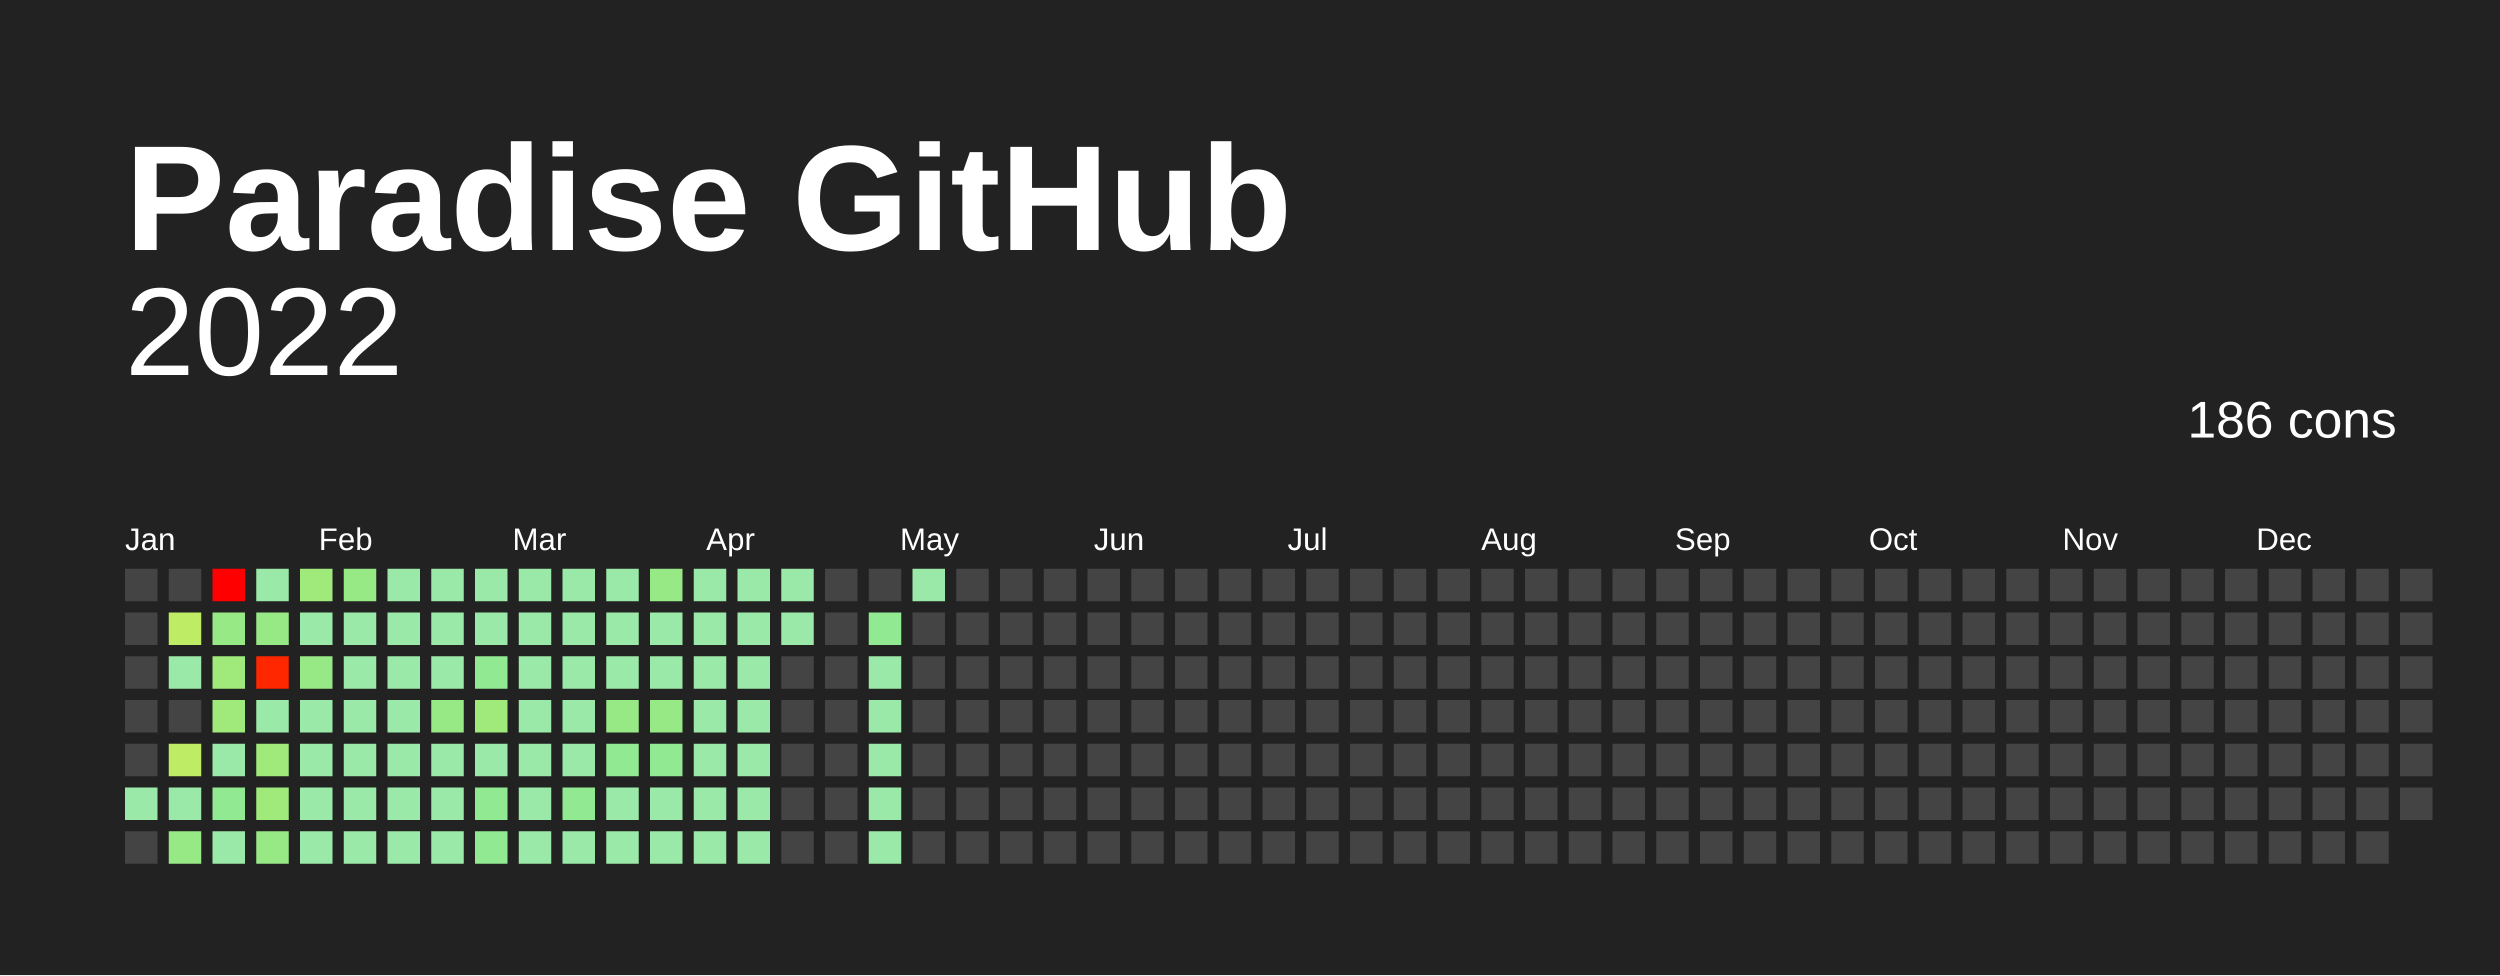
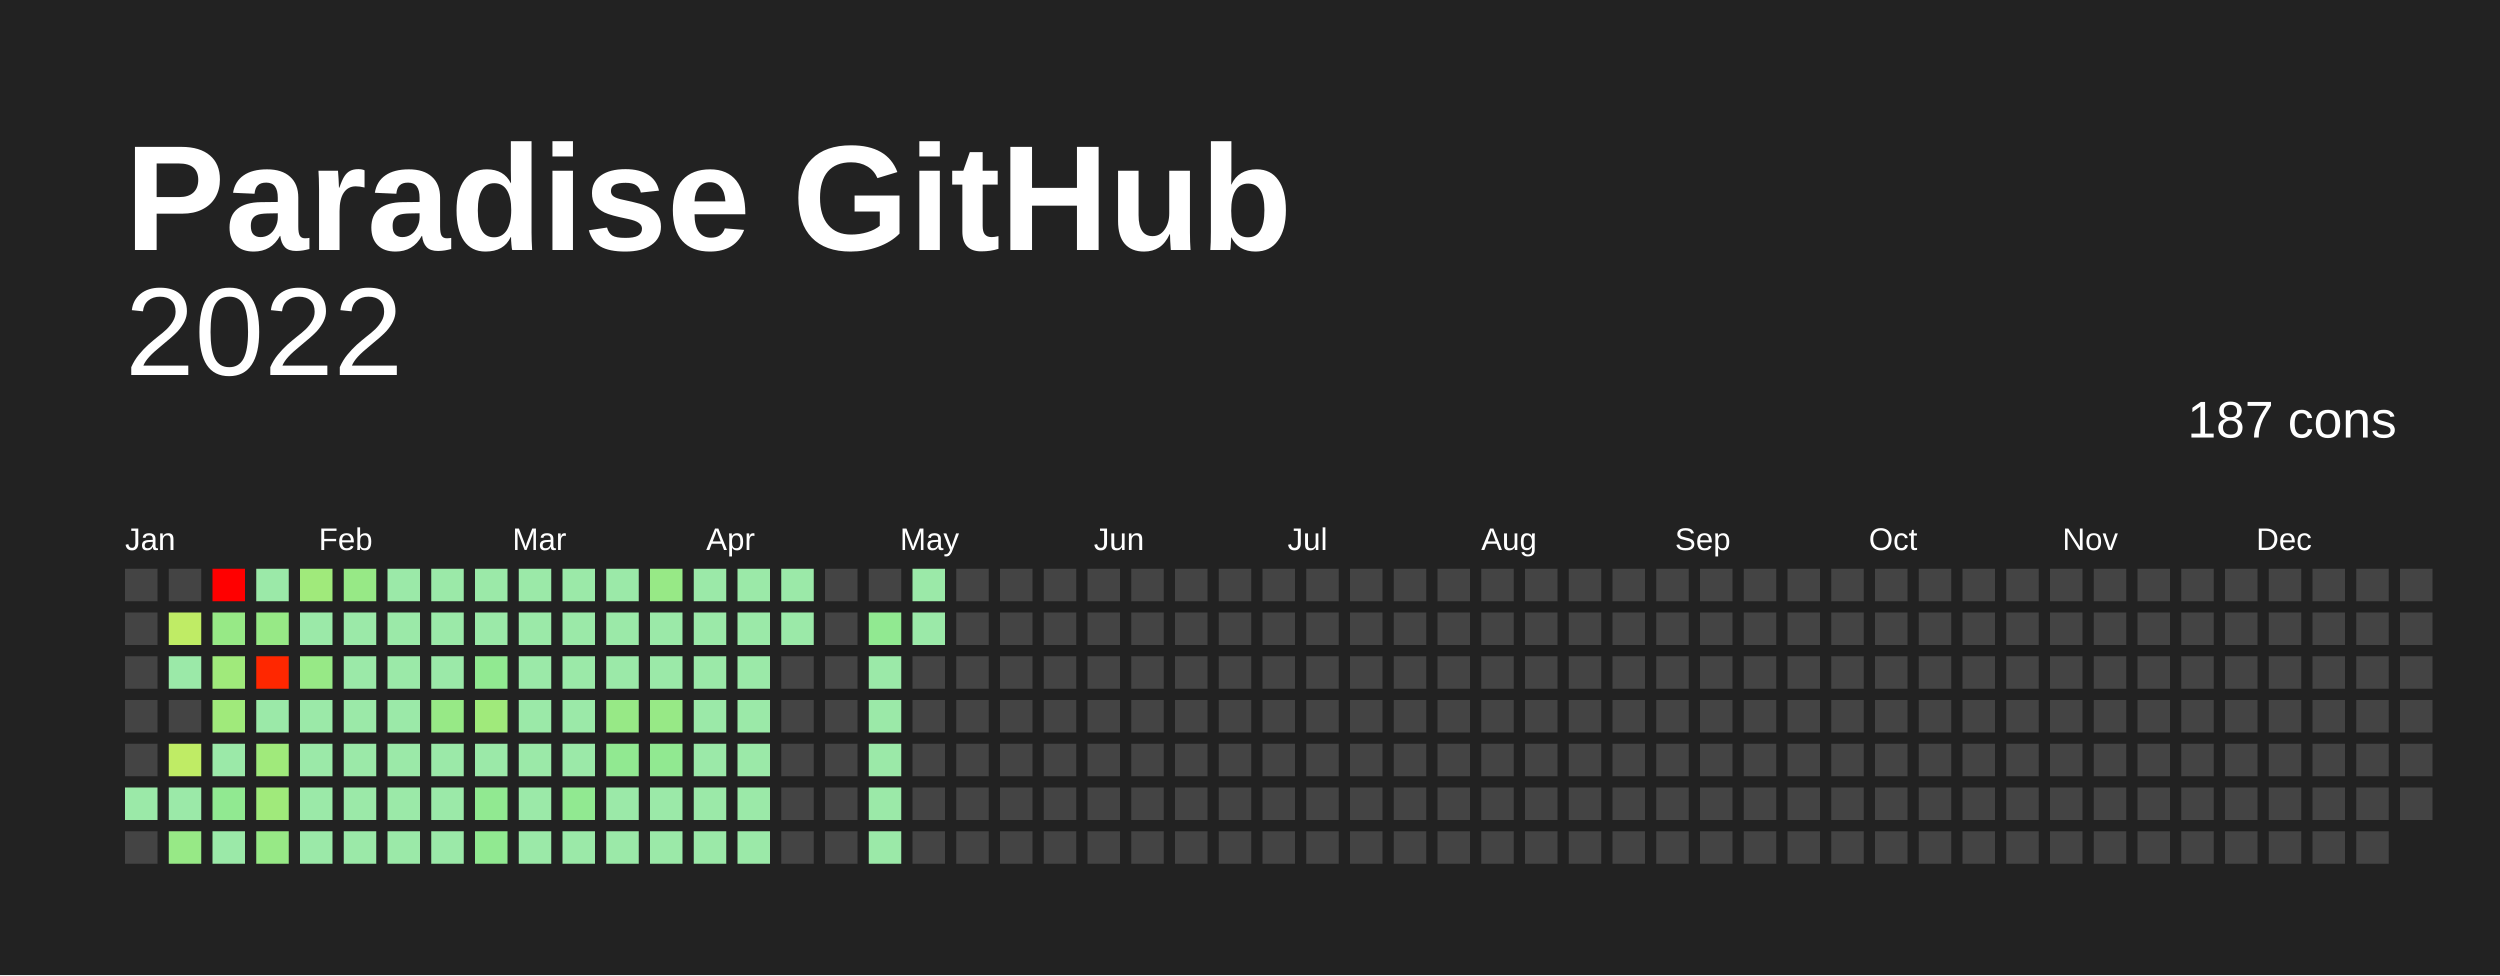
<svg xmlns="http://www.w3.org/2000/svg" baseProfile="full" height="78mm" version="1.1" viewBox="0,0,200,78" width="200mm">
  <defs />
  <rect fill="#222222" height="78" width="200" x="0" y="0" />
  <text fill="#FFFFFF" style="font-size:12px; font-family:Arial; font-weight:bold;" x="10" y="20">Paradise GitHub</text>
  <text alignment-baseline="hanging" fill="#FFFFFF" style="font-size:10.0px; font-family:Arial;" x="10" y="30">2022</text>
-   <text alignment-baseline="hanging" fill="#FFFFFF" style="font-size:4.125px; font-family:Arial;" x="175" y="35">186 cons</text>
+   <text alignment-baseline="hanging" fill="#FFFFFF" style="font-size:4.125px; font-family:Arial;" x="175" y="35">187 cons</text>
  <text fill="#FFFFFF" style="font-size:2.5px; font-family:Arial" x="10.0" y="44">Jan</text>
  <text fill="#FFFFFF" style="font-size:2.5px; font-family:Arial" x="25.5" y="44">Feb</text>
  <text fill="#FFFFFF" style="font-size:2.5px; font-family:Arial" x="41.0" y="44">Mar</text>
  <text fill="#FFFFFF" style="font-size:2.5px; font-family:Arial" x="56.5" y="44">Apr</text>
  <text fill="#FFFFFF" style="font-size:2.5px; font-family:Arial" x="72.0" y="44">May</text>
  <text fill="#FFFFFF" style="font-size:2.5px; font-family:Arial" x="87.5" y="44">Jun</text>
  <text fill="#FFFFFF" style="font-size:2.5px; font-family:Arial" x="103.0" y="44">Jul</text>
  <text fill="#FFFFFF" style="font-size:2.5px; font-family:Arial" x="118.5" y="44">Aug</text>
  <text fill="#FFFFFF" style="font-size:2.5px; font-family:Arial" x="134.0" y="44">Sep</text>
  <text fill="#FFFFFF" style="font-size:2.5px; font-family:Arial" x="149.5" y="44">Oct</text>
  <text fill="#FFFFFF" style="font-size:2.5px; font-family:Arial" x="165.0" y="44">Nov</text>
  <text fill="#FFFFFF" style="font-size:2.5px; font-family:Arial" x="180.5" y="44">Dec</text>
  <rect fill="#444444" height="2.6" width="2.6" x="10.0" y="45.5" />
  <rect fill="#444444" height="2.6" width="2.6" x="10.0" y="49.0" />
  <rect fill="#444444" height="2.6" width="2.6" x="10.0" y="52.5" />
  <rect fill="#444444" height="2.6" width="2.6" x="10.0" y="56.0" />
  <rect fill="#444444" height="2.6" width="2.6" x="10.0" y="59.5" />
  <rect fill="#9be9a8" height="2.6" width="2.6" x="10.0" y="63.0" />
  <rect fill="#444444" height="2.6" width="2.6" x="10.0" y="66.5" />
  <rect fill="#444444" height="2.6" width="2.6" x="13.5" y="45.5" />
  <rect fill="#bfec65" height="2.6" width="2.6" x="13.5" y="49.0" />
  <rect fill="#9be9a8" height="2.6" width="2.6" x="13.5" y="52.5" />
  <rect fill="#444444" height="2.6" width="2.6" x="13.5" y="56.0" />
  <rect fill="#bfec65" height="2.6" width="2.6" x="13.5" y="59.5" />
  <rect fill="#9be9a8" height="2.6" width="2.6" x="13.5" y="63.0" />
  <rect fill="#97e986" height="2.6" width="2.6" x="13.5" y="66.5" />
  <rect fill="red" height="2.6" width="2.6" x="17.0" y="45.5" />
  <rect fill="#97e986" height="2.6" width="2.6" x="17.0" y="49.0" />
  <rect fill="#a0ea7b" height="2.6" width="2.6" x="17.0" y="52.5" />
  <rect fill="#a0ea7b" height="2.6" width="2.6" x="17.0" y="56.0" />
  <rect fill="#9be9a8" height="2.6" width="2.6" x="17.0" y="59.5" />
  <rect fill="#91e991" height="2.6" width="2.6" x="17.0" y="63.0" />
  <rect fill="#9be9a8" height="2.6" width="2.6" x="17.0" y="66.5" />
  <rect fill="#9be9a8" height="2.6" width="2.6" x="20.5" y="45.5" />
  <rect fill="#97e986" height="2.6" width="2.6" x="20.5" y="49.0" />
  <rect fill="#ff2700" height="2.6" width="2.6" x="20.5" y="52.5" />
  <rect fill="#9be9a8" height="2.6" width="2.6" x="20.5" y="56.0" />
  <rect fill="#a0ea7b" height="2.6" width="2.6" x="20.5" y="59.5" />
  <rect fill="#a0ea7b" height="2.6" width="2.6" x="20.5" y="63.0" />
  <rect fill="#97e986" height="2.6" width="2.6" x="20.5" y="66.5" />
  <rect fill="#a0ea7b" height="2.6" width="2.6" x="24.0" y="45.5" />
  <rect fill="#9be9a8" height="2.6" width="2.6" x="24.0" y="49.0" />
  <rect fill="#97e986" height="2.6" width="2.6" x="24.0" y="52.5" />
  <rect fill="#9be9a8" height="2.6" width="2.6" x="24.0" y="56.0" />
  <rect fill="#9be9a8" height="2.6" width="2.6" x="24.0" y="59.5" />
  <rect fill="#9be9a8" height="2.6" width="2.6" x="24.0" y="63.0" />
  <rect fill="#9be9a8" height="2.6" width="2.6" x="24.0" y="66.5" />
  <rect fill="#97e986" height="2.6" width="2.6" x="27.5" y="45.5" />
  <rect fill="#9be9a8" height="2.6" width="2.6" x="27.5" y="49.0" />
  <rect fill="#9be9a8" height="2.6" width="2.6" x="27.5" y="52.5" />
  <rect fill="#9be9a8" height="2.6" width="2.6" x="27.5" y="56.0" />
  <rect fill="#9be9a8" height="2.6" width="2.6" x="27.5" y="59.5" />
  <rect fill="#9be9a8" height="2.6" width="2.6" x="27.5" y="63.0" />
  <rect fill="#9be9a8" height="2.6" width="2.6" x="27.5" y="66.5" />
  <rect fill="#9be9a8" height="2.6" width="2.6" x="31.0" y="45.5" />
  <rect fill="#9be9a8" height="2.6" width="2.6" x="31.0" y="49.0" />
  <rect fill="#9be9a8" height="2.6" width="2.6" x="31.0" y="52.5" />
  <rect fill="#9be9a8" height="2.6" width="2.6" x="31.0" y="56.0" />
  <rect fill="#9be9a8" height="2.6" width="2.6" x="31.0" y="59.5" />
  <rect fill="#9be9a8" height="2.6" width="2.6" x="31.0" y="63.0" />
  <rect fill="#9be9a8" height="2.6" width="2.6" x="31.0" y="66.5" />
  <rect fill="#9be9a8" height="2.6" width="2.6" x="34.5" y="45.5" />
  <rect fill="#9be9a8" height="2.6" width="2.6" x="34.5" y="49.0" />
  <rect fill="#9be9a8" height="2.6" width="2.6" x="34.5" y="52.5" />
  <rect fill="#97e986" height="2.6" width="2.6" x="34.5" y="56.0" />
  <rect fill="#9be9a8" height="2.6" width="2.6" x="34.5" y="59.5" />
  <rect fill="#9be9a8" height="2.6" width="2.6" x="34.5" y="63.0" />
  <rect fill="#9be9a8" height="2.6" width="2.6" x="34.5" y="66.5" />
  <rect fill="#9be9a8" height="2.6" width="2.6" x="38.0" y="45.5" />
  <rect fill="#9be9a8" height="2.6" width="2.6" x="38.0" y="49.0" />
  <rect fill="#91e991" height="2.6" width="2.6" x="38.0" y="52.5" />
  <rect fill="#a0ea7b" height="2.6" width="2.6" x="38.0" y="56.0" />
  <rect fill="#9be9a8" height="2.6" width="2.6" x="38.0" y="59.5" />
  <rect fill="#91e991" height="2.6" width="2.6" x="38.0" y="63.0" />
  <rect fill="#91e991" height="2.6" width="2.6" x="38.0" y="66.5" />
  <rect fill="#9be9a8" height="2.6" width="2.6" x="41.5" y="45.5" />
  <rect fill="#9be9a8" height="2.6" width="2.6" x="41.5" y="49.0" />
  <rect fill="#9be9a8" height="2.6" width="2.6" x="41.5" y="52.5" />
  <rect fill="#9be9a8" height="2.6" width="2.6" x="41.5" y="56.0" />
  <rect fill="#9be9a8" height="2.6" width="2.6" x="41.5" y="59.5" />
  <rect fill="#9be9a8" height="2.6" width="2.6" x="41.5" y="63.0" />
  <rect fill="#9be9a8" height="2.6" width="2.6" x="41.5" y="66.5" />
  <rect fill="#9be9a8" height="2.6" width="2.6" x="45.0" y="45.5" />
  <rect fill="#9be9a8" height="2.6" width="2.6" x="45.0" y="49.0" />
  <rect fill="#9be9a8" height="2.6" width="2.6" x="45.0" y="52.5" />
  <rect fill="#9be9a8" height="2.6" width="2.6" x="45.0" y="56.0" />
  <rect fill="#9be9a8" height="2.6" width="2.6" x="45.0" y="59.5" />
  <rect fill="#91e991" height="2.6" width="2.6" x="45.0" y="63.0" />
  <rect fill="#9be9a8" height="2.6" width="2.6" x="45.0" y="66.5" />
  <rect fill="#9be9a8" height="2.6" width="2.6" x="48.5" y="45.5" />
  <rect fill="#9be9a8" height="2.6" width="2.6" x="48.5" y="49.0" />
  <rect fill="#9be9a8" height="2.6" width="2.6" x="48.5" y="52.5" />
  <rect fill="#97e986" height="2.6" width="2.6" x="48.5" y="56.0" />
  <rect fill="#91e991" height="2.6" width="2.6" x="48.5" y="59.5" />
  <rect fill="#9be9a8" height="2.6" width="2.6" x="48.5" y="63.0" />
  <rect fill="#9be9a8" height="2.6" width="2.6" x="48.5" y="66.5" />
  <rect fill="#97e986" height="2.6" width="2.6" x="52.0" y="45.5" />
  <rect fill="#9be9a8" height="2.6" width="2.6" x="52.0" y="49.0" />
  <rect fill="#9be9a8" height="2.6" width="2.6" x="52.0" y="52.5" />
  <rect fill="#97e986" height="2.6" width="2.6" x="52.0" y="56.0" />
  <rect fill="#91e991" height="2.6" width="2.6" x="52.0" y="59.5" />
  <rect fill="#9be9a8" height="2.6" width="2.6" x="52.0" y="63.0" />
  <rect fill="#9be9a8" height="2.6" width="2.6" x="52.0" y="66.5" />
  <rect fill="#9be9a8" height="2.6" width="2.6" x="55.5" y="45.5" />
  <rect fill="#9be9a8" height="2.6" width="2.6" x="55.5" y="49.0" />
  <rect fill="#9be9a8" height="2.6" width="2.6" x="55.5" y="52.5" />
  <rect fill="#9be9a8" height="2.6" width="2.6" x="55.5" y="56.0" />
  <rect fill="#9be9a8" height="2.6" width="2.6" x="55.5" y="59.5" />
  <rect fill="#9be9a8" height="2.6" width="2.6" x="55.5" y="63.0" />
  <rect fill="#9be9a8" height="2.6" width="2.6" x="55.5" y="66.5" />
  <rect fill="#9be9a8" height="2.6" width="2.6" x="59.0" y="45.5" />
  <rect fill="#9be9a8" height="2.6" width="2.6" x="59.0" y="49.0" />
  <rect fill="#9be9a8" height="2.6" width="2.6" x="59.0" y="52.5" />
  <rect fill="#9be9a8" height="2.6" width="2.6" x="59.0" y="56.0" />
  <rect fill="#9be9a8" height="2.6" width="2.6" x="59.0" y="59.5" />
  <rect fill="#9be9a8" height="2.6" width="2.6" x="59.0" y="63.0" />
  <rect fill="#9be9a8" height="2.6" width="2.6" x="59.0" y="66.5" />
  <rect fill="#9be9a8" height="2.6" width="2.6" x="62.5" y="45.5" />
  <rect fill="#9be9a8" height="2.6" width="2.6" x="62.5" y="49.0" />
  <rect fill="#444444" height="2.6" width="2.6" x="62.5" y="52.5" />
  <rect fill="#444444" height="2.6" width="2.6" x="62.5" y="56.0" />
  <rect fill="#444444" height="2.6" width="2.6" x="62.5" y="59.5" />
  <rect fill="#444444" height="2.6" width="2.6" x="62.5" y="63.0" />
  <rect fill="#444444" height="2.6" width="2.6" x="62.5" y="66.5" />
  <rect fill="#444444" height="2.6" width="2.6" x="66.0" y="45.5" />
  <rect fill="#444444" height="2.6" width="2.6" x="66.0" y="49.0" />
  <rect fill="#444444" height="2.6" width="2.6" x="66.0" y="52.5" />
  <rect fill="#444444" height="2.6" width="2.6" x="66.0" y="56.0" />
  <rect fill="#444444" height="2.6" width="2.6" x="66.0" y="59.5" />
  <rect fill="#444444" height="2.6" width="2.6" x="66.0" y="63.0" />
  <rect fill="#444444" height="2.6" width="2.6" x="66.0" y="66.5" />
  <rect fill="#444444" height="2.6" width="2.6" x="69.5" y="45.5" />
  <rect fill="#91e991" height="2.6" width="2.6" x="69.5" y="49.0" />
  <rect fill="#9be9a8" height="2.6" width="2.6" x="69.5" y="52.5" />
  <rect fill="#9be9a8" height="2.6" width="2.6" x="69.5" y="56.0" />
  <rect fill="#9be9a8" height="2.6" width="2.6" x="69.5" y="59.5" />
  <rect fill="#9be9a8" height="2.6" width="2.6" x="69.5" y="63.0" />
  <rect fill="#9be9a8" height="2.6" width="2.6" x="69.5" y="66.5" />
  <rect fill="#9be9a8" height="2.6" width="2.6" x="73.0" y="45.5" />
-   <rect fill="#444444" height="2.6" width="2.6" x="73.0" y="49.0" />
+   <rect fill="#9be9a8" height="2.6" width="2.6" x="73.0" y="49.0" />
  <rect fill="#444444" height="2.6" width="2.6" x="73.0" y="52.5" />
  <rect fill="#444444" height="2.6" width="2.6" x="73.0" y="56.0" />
  <rect fill="#444444" height="2.6" width="2.6" x="73.0" y="59.5" />
  <rect fill="#444444" height="2.6" width="2.6" x="73.0" y="63.0" />
  <rect fill="#444444" height="2.6" width="2.6" x="73.0" y="66.5" />
  <rect fill="#444444" height="2.6" width="2.6" x="76.5" y="45.5" />
  <rect fill="#444444" height="2.6" width="2.6" x="76.5" y="49.0" />
  <rect fill="#444444" height="2.6" width="2.6" x="76.5" y="52.5" />
  <rect fill="#444444" height="2.6" width="2.6" x="76.5" y="56.0" />
  <rect fill="#444444" height="2.6" width="2.6" x="76.5" y="59.5" />
  <rect fill="#444444" height="2.6" width="2.6" x="76.5" y="63.0" />
  <rect fill="#444444" height="2.6" width="2.6" x="76.5" y="66.5" />
  <rect fill="#444444" height="2.6" width="2.6" x="80.0" y="45.5" />
  <rect fill="#444444" height="2.6" width="2.6" x="80.0" y="49.0" />
  <rect fill="#444444" height="2.6" width="2.6" x="80.0" y="52.5" />
  <rect fill="#444444" height="2.6" width="2.6" x="80.0" y="56.0" />
  <rect fill="#444444" height="2.6" width="2.6" x="80.0" y="59.5" />
  <rect fill="#444444" height="2.6" width="2.6" x="80.0" y="63.0" />
  <rect fill="#444444" height="2.6" width="2.6" x="80.0" y="66.5" />
  <rect fill="#444444" height="2.6" width="2.6" x="83.5" y="45.5" />
  <rect fill="#444444" height="2.6" width="2.6" x="83.5" y="49.0" />
  <rect fill="#444444" height="2.6" width="2.6" x="83.5" y="52.5" />
  <rect fill="#444444" height="2.6" width="2.6" x="83.5" y="56.0" />
  <rect fill="#444444" height="2.6" width="2.6" x="83.5" y="59.5" />
  <rect fill="#444444" height="2.6" width="2.6" x="83.5" y="63.0" />
  <rect fill="#444444" height="2.6" width="2.6" x="83.5" y="66.5" />
  <rect fill="#444444" height="2.6" width="2.6" x="87.0" y="45.5" />
  <rect fill="#444444" height="2.6" width="2.6" x="87.0" y="49.0" />
  <rect fill="#444444" height="2.6" width="2.6" x="87.0" y="52.5" />
  <rect fill="#444444" height="2.6" width="2.6" x="87.0" y="56.0" />
  <rect fill="#444444" height="2.6" width="2.6" x="87.0" y="59.5" />
  <rect fill="#444444" height="2.6" width="2.6" x="87.0" y="63.0" />
  <rect fill="#444444" height="2.6" width="2.6" x="87.0" y="66.5" />
  <rect fill="#444444" height="2.6" width="2.6" x="90.5" y="45.5" />
  <rect fill="#444444" height="2.6" width="2.6" x="90.5" y="49.0" />
  <rect fill="#444444" height="2.6" width="2.6" x="90.5" y="52.5" />
  <rect fill="#444444" height="2.6" width="2.6" x="90.5" y="56.0" />
  <rect fill="#444444" height="2.6" width="2.6" x="90.5" y="59.5" />
  <rect fill="#444444" height="2.6" width="2.6" x="90.5" y="63.0" />
  <rect fill="#444444" height="2.6" width="2.6" x="90.5" y="66.5" />
  <rect fill="#444444" height="2.6" width="2.6" x="94.0" y="45.5" />
  <rect fill="#444444" height="2.6" width="2.6" x="94.0" y="49.0" />
  <rect fill="#444444" height="2.6" width="2.6" x="94.0" y="52.5" />
  <rect fill="#444444" height="2.6" width="2.6" x="94.0" y="56.0" />
  <rect fill="#444444" height="2.6" width="2.6" x="94.0" y="59.5" />
  <rect fill="#444444" height="2.6" width="2.6" x="94.0" y="63.0" />
  <rect fill="#444444" height="2.6" width="2.6" x="94.0" y="66.5" />
  <rect fill="#444444" height="2.6" width="2.6" x="97.5" y="45.5" />
  <rect fill="#444444" height="2.6" width="2.6" x="97.5" y="49.0" />
  <rect fill="#444444" height="2.6" width="2.6" x="97.5" y="52.5" />
  <rect fill="#444444" height="2.6" width="2.6" x="97.5" y="56.0" />
  <rect fill="#444444" height="2.6" width="2.6" x="97.5" y="59.5" />
  <rect fill="#444444" height="2.6" width="2.6" x="97.5" y="63.0" />
  <rect fill="#444444" height="2.6" width="2.6" x="97.5" y="66.5" />
  <rect fill="#444444" height="2.6" width="2.6" x="101.0" y="45.5" />
  <rect fill="#444444" height="2.6" width="2.6" x="101.0" y="49.0" />
  <rect fill="#444444" height="2.6" width="2.6" x="101.0" y="52.5" />
  <rect fill="#444444" height="2.6" width="2.6" x="101.0" y="56.0" />
  <rect fill="#444444" height="2.6" width="2.6" x="101.0" y="59.5" />
  <rect fill="#444444" height="2.6" width="2.6" x="101.0" y="63.0" />
  <rect fill="#444444" height="2.6" width="2.6" x="101.0" y="66.5" />
  <rect fill="#444444" height="2.6" width="2.6" x="104.5" y="45.5" />
  <rect fill="#444444" height="2.6" width="2.6" x="104.5" y="49.0" />
  <rect fill="#444444" height="2.6" width="2.6" x="104.5" y="52.5" />
  <rect fill="#444444" height="2.6" width="2.6" x="104.5" y="56.0" />
  <rect fill="#444444" height="2.6" width="2.6" x="104.5" y="59.5" />
  <rect fill="#444444" height="2.6" width="2.6" x="104.5" y="63.0" />
  <rect fill="#444444" height="2.6" width="2.6" x="104.5" y="66.5" />
  <rect fill="#444444" height="2.6" width="2.6" x="108.0" y="45.5" />
  <rect fill="#444444" height="2.6" width="2.6" x="108.0" y="49.0" />
  <rect fill="#444444" height="2.6" width="2.6" x="108.0" y="52.5" />
  <rect fill="#444444" height="2.6" width="2.6" x="108.0" y="56.0" />
  <rect fill="#444444" height="2.6" width="2.6" x="108.0" y="59.5" />
  <rect fill="#444444" height="2.6" width="2.6" x="108.0" y="63.0" />
  <rect fill="#444444" height="2.6" width="2.6" x="108.0" y="66.5" />
  <rect fill="#444444" height="2.6" width="2.6" x="111.5" y="45.5" />
  <rect fill="#444444" height="2.6" width="2.6" x="111.5" y="49.0" />
  <rect fill="#444444" height="2.6" width="2.6" x="111.5" y="52.5" />
  <rect fill="#444444" height="2.6" width="2.6" x="111.5" y="56.0" />
  <rect fill="#444444" height="2.6" width="2.6" x="111.5" y="59.5" />
  <rect fill="#444444" height="2.6" width="2.6" x="111.5" y="63.0" />
  <rect fill="#444444" height="2.6" width="2.6" x="111.5" y="66.5" />
  <rect fill="#444444" height="2.6" width="2.6" x="115.0" y="45.5" />
  <rect fill="#444444" height="2.6" width="2.6" x="115.0" y="49.0" />
  <rect fill="#444444" height="2.6" width="2.6" x="115.0" y="52.5" />
  <rect fill="#444444" height="2.6" width="2.6" x="115.0" y="56.0" />
  <rect fill="#444444" height="2.6" width="2.6" x="115.0" y="59.5" />
  <rect fill="#444444" height="2.6" width="2.6" x="115.0" y="63.0" />
  <rect fill="#444444" height="2.6" width="2.6" x="115.0" y="66.5" />
  <rect fill="#444444" height="2.6" width="2.6" x="118.5" y="45.5" />
  <rect fill="#444444" height="2.6" width="2.6" x="118.5" y="49.0" />
  <rect fill="#444444" height="2.6" width="2.6" x="118.5" y="52.5" />
  <rect fill="#444444" height="2.6" width="2.6" x="118.5" y="56.0" />
  <rect fill="#444444" height="2.6" width="2.6" x="118.5" y="59.5" />
  <rect fill="#444444" height="2.6" width="2.6" x="118.5" y="63.0" />
  <rect fill="#444444" height="2.6" width="2.6" x="118.5" y="66.5" />
  <rect fill="#444444" height="2.6" width="2.6" x="122.0" y="45.5" />
  <rect fill="#444444" height="2.6" width="2.6" x="122.0" y="49.0" />
  <rect fill="#444444" height="2.6" width="2.6" x="122.0" y="52.5" />
  <rect fill="#444444" height="2.6" width="2.6" x="122.0" y="56.0" />
  <rect fill="#444444" height="2.6" width="2.6" x="122.0" y="59.5" />
  <rect fill="#444444" height="2.6" width="2.6" x="122.0" y="63.0" />
  <rect fill="#444444" height="2.6" width="2.6" x="122.0" y="66.5" />
  <rect fill="#444444" height="2.6" width="2.6" x="125.5" y="45.5" />
  <rect fill="#444444" height="2.6" width="2.6" x="125.5" y="49.0" />
  <rect fill="#444444" height="2.6" width="2.6" x="125.5" y="52.5" />
  <rect fill="#444444" height="2.6" width="2.6" x="125.5" y="56.0" />
  <rect fill="#444444" height="2.6" width="2.6" x="125.5" y="59.5" />
  <rect fill="#444444" height="2.6" width="2.6" x="125.5" y="63.0" />
  <rect fill="#444444" height="2.6" width="2.6" x="125.5" y="66.5" />
  <rect fill="#444444" height="2.6" width="2.6" x="129.0" y="45.5" />
  <rect fill="#444444" height="2.6" width="2.6" x="129.0" y="49.0" />
  <rect fill="#444444" height="2.6" width="2.6" x="129.0" y="52.5" />
  <rect fill="#444444" height="2.6" width="2.6" x="129.0" y="56.0" />
  <rect fill="#444444" height="2.6" width="2.6" x="129.0" y="59.5" />
  <rect fill="#444444" height="2.6" width="2.6" x="129.0" y="63.0" />
  <rect fill="#444444" height="2.6" width="2.6" x="129.0" y="66.5" />
  <rect fill="#444444" height="2.6" width="2.6" x="132.5" y="45.5" />
  <rect fill="#444444" height="2.6" width="2.6" x="132.5" y="49.0" />
  <rect fill="#444444" height="2.6" width="2.6" x="132.5" y="52.5" />
  <rect fill="#444444" height="2.6" width="2.6" x="132.5" y="56.0" />
  <rect fill="#444444" height="2.6" width="2.6" x="132.5" y="59.5" />
  <rect fill="#444444" height="2.6" width="2.6" x="132.5" y="63.0" />
  <rect fill="#444444" height="2.6" width="2.6" x="132.5" y="66.5" />
  <rect fill="#444444" height="2.6" width="2.6" x="136.0" y="45.5" />
  <rect fill="#444444" height="2.6" width="2.6" x="136.0" y="49.0" />
  <rect fill="#444444" height="2.6" width="2.6" x="136.0" y="52.5" />
  <rect fill="#444444" height="2.6" width="2.6" x="136.0" y="56.0" />
  <rect fill="#444444" height="2.6" width="2.6" x="136.0" y="59.5" />
  <rect fill="#444444" height="2.6" width="2.6" x="136.0" y="63.0" />
  <rect fill="#444444" height="2.6" width="2.6" x="136.0" y="66.5" />
  <rect fill="#444444" height="2.6" width="2.6" x="139.5" y="45.5" />
  <rect fill="#444444" height="2.6" width="2.6" x="139.5" y="49.0" />
  <rect fill="#444444" height="2.6" width="2.6" x="139.5" y="52.5" />
  <rect fill="#444444" height="2.6" width="2.6" x="139.5" y="56.0" />
  <rect fill="#444444" height="2.6" width="2.6" x="139.5" y="59.5" />
  <rect fill="#444444" height="2.6" width="2.6" x="139.5" y="63.0" />
  <rect fill="#444444" height="2.6" width="2.6" x="139.5" y="66.5" />
  <rect fill="#444444" height="2.6" width="2.6" x="143.0" y="45.5" />
  <rect fill="#444444" height="2.6" width="2.6" x="143.0" y="49.0" />
  <rect fill="#444444" height="2.6" width="2.6" x="143.0" y="52.5" />
  <rect fill="#444444" height="2.6" width="2.6" x="143.0" y="56.0" />
  <rect fill="#444444" height="2.6" width="2.6" x="143.0" y="59.5" />
  <rect fill="#444444" height="2.6" width="2.6" x="143.0" y="63.0" />
  <rect fill="#444444" height="2.6" width="2.6" x="143.0" y="66.5" />
  <rect fill="#444444" height="2.6" width="2.6" x="146.5" y="45.5" />
  <rect fill="#444444" height="2.6" width="2.6" x="146.5" y="49.0" />
  <rect fill="#444444" height="2.6" width="2.6" x="146.5" y="52.5" />
  <rect fill="#444444" height="2.6" width="2.6" x="146.5" y="56.0" />
  <rect fill="#444444" height="2.6" width="2.6" x="146.5" y="59.5" />
  <rect fill="#444444" height="2.6" width="2.6" x="146.5" y="63.0" />
  <rect fill="#444444" height="2.6" width="2.6" x="146.5" y="66.5" />
  <rect fill="#444444" height="2.6" width="2.6" x="150.0" y="45.5" />
  <rect fill="#444444" height="2.6" width="2.6" x="150.0" y="49.0" />
  <rect fill="#444444" height="2.6" width="2.6" x="150.0" y="52.5" />
  <rect fill="#444444" height="2.6" width="2.6" x="150.0" y="56.0" />
  <rect fill="#444444" height="2.6" width="2.6" x="150.0" y="59.5" />
  <rect fill="#444444" height="2.6" width="2.6" x="150.0" y="63.0" />
  <rect fill="#444444" height="2.6" width="2.6" x="150.0" y="66.5" />
  <rect fill="#444444" height="2.6" width="2.6" x="153.5" y="45.5" />
  <rect fill="#444444" height="2.6" width="2.6" x="153.5" y="49.0" />
  <rect fill="#444444" height="2.6" width="2.6" x="153.5" y="52.5" />
  <rect fill="#444444" height="2.6" width="2.6" x="153.5" y="56.0" />
  <rect fill="#444444" height="2.6" width="2.6" x="153.5" y="59.5" />
  <rect fill="#444444" height="2.6" width="2.6" x="153.5" y="63.0" />
  <rect fill="#444444" height="2.6" width="2.6" x="153.5" y="66.5" />
  <rect fill="#444444" height="2.6" width="2.6" x="157.0" y="45.5" />
  <rect fill="#444444" height="2.6" width="2.6" x="157.0" y="49.0" />
  <rect fill="#444444" height="2.6" width="2.6" x="157.0" y="52.5" />
  <rect fill="#444444" height="2.6" width="2.6" x="157.0" y="56.0" />
  <rect fill="#444444" height="2.6" width="2.6" x="157.0" y="59.5" />
  <rect fill="#444444" height="2.6" width="2.6" x="157.0" y="63.0" />
  <rect fill="#444444" height="2.6" width="2.6" x="157.0" y="66.5" />
  <rect fill="#444444" height="2.6" width="2.6" x="160.5" y="45.5" />
  <rect fill="#444444" height="2.6" width="2.6" x="160.5" y="49.0" />
  <rect fill="#444444" height="2.6" width="2.6" x="160.5" y="52.5" />
  <rect fill="#444444" height="2.6" width="2.6" x="160.5" y="56.0" />
  <rect fill="#444444" height="2.6" width="2.6" x="160.5" y="59.5" />
  <rect fill="#444444" height="2.6" width="2.6" x="160.5" y="63.0" />
  <rect fill="#444444" height="2.6" width="2.6" x="160.5" y="66.5" />
  <rect fill="#444444" height="2.6" width="2.6" x="164.0" y="45.5" />
  <rect fill="#444444" height="2.6" width="2.6" x="164.0" y="49.0" />
  <rect fill="#444444" height="2.6" width="2.6" x="164.0" y="52.5" />
  <rect fill="#444444" height="2.6" width="2.6" x="164.0" y="56.0" />
  <rect fill="#444444" height="2.6" width="2.6" x="164.0" y="59.5" />
  <rect fill="#444444" height="2.6" width="2.6" x="164.0" y="63.0" />
  <rect fill="#444444" height="2.6" width="2.6" x="164.0" y="66.5" />
  <rect fill="#444444" height="2.6" width="2.6" x="167.5" y="45.5" />
  <rect fill="#444444" height="2.6" width="2.6" x="167.5" y="49.0" />
  <rect fill="#444444" height="2.6" width="2.6" x="167.5" y="52.5" />
  <rect fill="#444444" height="2.6" width="2.6" x="167.5" y="56.0" />
  <rect fill="#444444" height="2.6" width="2.6" x="167.5" y="59.5" />
  <rect fill="#444444" height="2.6" width="2.6" x="167.5" y="63.0" />
  <rect fill="#444444" height="2.6" width="2.6" x="167.5" y="66.5" />
  <rect fill="#444444" height="2.6" width="2.6" x="171.0" y="45.5" />
  <rect fill="#444444" height="2.6" width="2.6" x="171.0" y="49.0" />
  <rect fill="#444444" height="2.6" width="2.6" x="171.0" y="52.5" />
  <rect fill="#444444" height="2.6" width="2.6" x="171.0" y="56.0" />
  <rect fill="#444444" height="2.6" width="2.6" x="171.0" y="59.5" />
  <rect fill="#444444" height="2.6" width="2.6" x="171.0" y="63.0" />
  <rect fill="#444444" height="2.6" width="2.6" x="171.0" y="66.5" />
  <rect fill="#444444" height="2.6" width="2.6" x="174.5" y="45.5" />
  <rect fill="#444444" height="2.6" width="2.6" x="174.5" y="49.0" />
  <rect fill="#444444" height="2.6" width="2.6" x="174.5" y="52.5" />
  <rect fill="#444444" height="2.6" width="2.6" x="174.5" y="56.0" />
  <rect fill="#444444" height="2.6" width="2.6" x="174.5" y="59.5" />
  <rect fill="#444444" height="2.6" width="2.6" x="174.5" y="63.0" />
  <rect fill="#444444" height="2.6" width="2.6" x="174.5" y="66.5" />
  <rect fill="#444444" height="2.6" width="2.6" x="178.0" y="45.5" />
  <rect fill="#444444" height="2.6" width="2.6" x="178.0" y="49.0" />
  <rect fill="#444444" height="2.6" width="2.6" x="178.0" y="52.5" />
  <rect fill="#444444" height="2.6" width="2.6" x="178.0" y="56.0" />
  <rect fill="#444444" height="2.6" width="2.6" x="178.0" y="59.5" />
  <rect fill="#444444" height="2.6" width="2.6" x="178.0" y="63.0" />
  <rect fill="#444444" height="2.6" width="2.6" x="178.0" y="66.5" />
  <rect fill="#444444" height="2.6" width="2.6" x="181.5" y="45.5" />
  <rect fill="#444444" height="2.6" width="2.6" x="181.5" y="49.0" />
  <rect fill="#444444" height="2.6" width="2.6" x="181.5" y="52.5" />
  <rect fill="#444444" height="2.6" width="2.6" x="181.5" y="56.0" />
  <rect fill="#444444" height="2.6" width="2.6" x="181.5" y="59.5" />
  <rect fill="#444444" height="2.6" width="2.6" x="181.5" y="63.0" />
  <rect fill="#444444" height="2.6" width="2.6" x="181.5" y="66.5" />
  <rect fill="#444444" height="2.6" width="2.6" x="185.0" y="45.5" />
  <rect fill="#444444" height="2.6" width="2.6" x="185.0" y="49.0" />
  <rect fill="#444444" height="2.6" width="2.6" x="185.0" y="52.5" />
  <rect fill="#444444" height="2.6" width="2.6" x="185.0" y="56.0" />
  <rect fill="#444444" height="2.6" width="2.6" x="185.0" y="59.5" />
  <rect fill="#444444" height="2.6" width="2.6" x="185.0" y="63.0" />
  <rect fill="#444444" height="2.6" width="2.6" x="185.0" y="66.5" />
  <rect fill="#444444" height="2.6" width="2.6" x="188.5" y="45.5" />
  <rect fill="#444444" height="2.6" width="2.6" x="188.5" y="49.0" />
  <rect fill="#444444" height="2.6" width="2.6" x="188.5" y="52.5" />
  <rect fill="#444444" height="2.6" width="2.6" x="188.5" y="56.0" />
  <rect fill="#444444" height="2.6" width="2.6" x="188.5" y="59.5" />
  <rect fill="#444444" height="2.6" width="2.6" x="188.5" y="63.0" />
  <rect fill="#444444" height="2.6" width="2.6" x="188.5" y="66.5" />
  <rect fill="#444444" height="2.6" width="2.6" x="192.0" y="45.5" />
  <rect fill="#444444" height="2.6" width="2.6" x="192.0" y="49.0" />
  <rect fill="#444444" height="2.6" width="2.6" x="192.0" y="52.5" />
  <rect fill="#444444" height="2.6" width="2.6" x="192.0" y="56.0" />
  <rect fill="#444444" height="2.6" width="2.6" x="192.0" y="59.5" />
  <rect fill="#444444" height="2.6" width="2.6" x="192.0" y="63.0" />
</svg>
